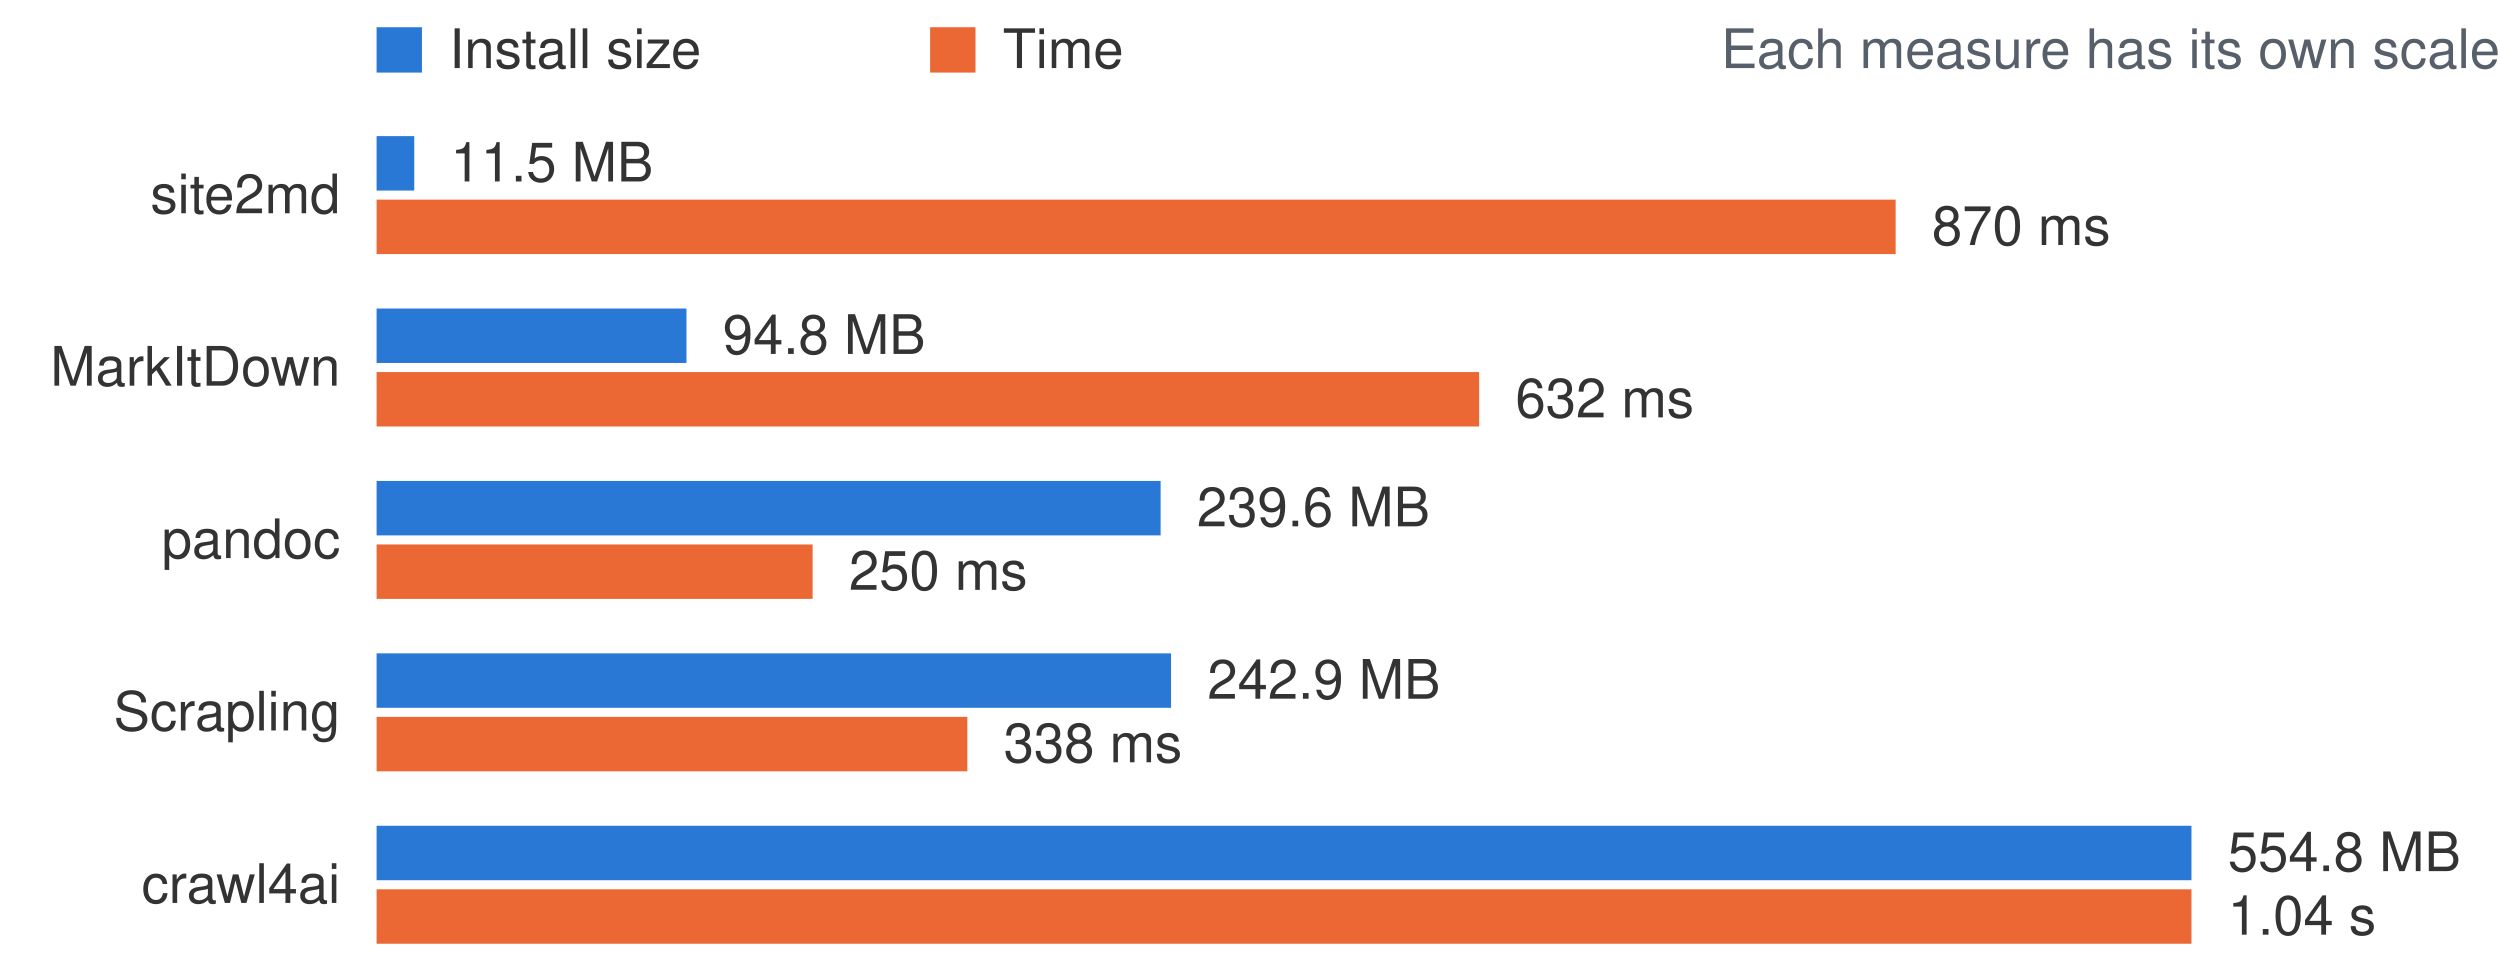
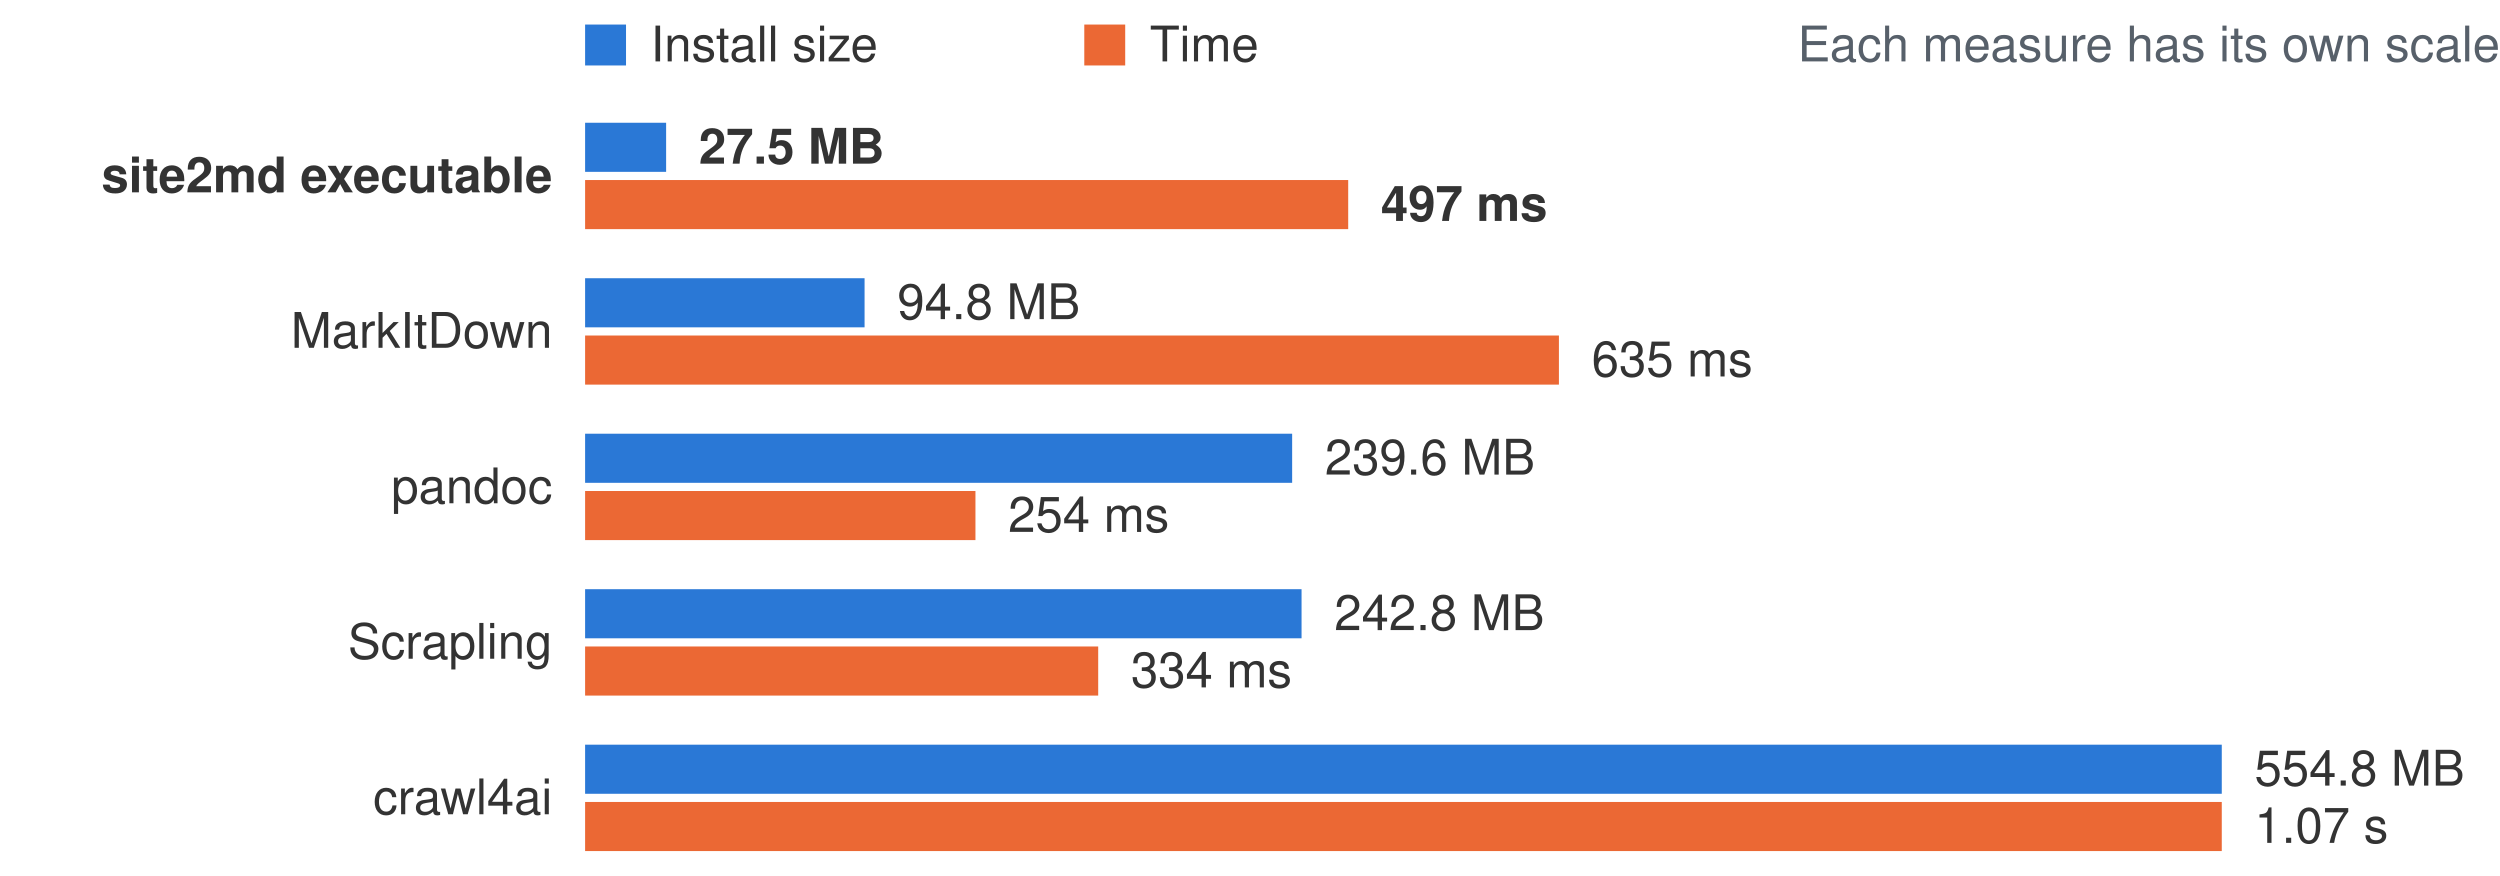
- <svg xmlns="http://www.w3.org/2000/svg" width="551" height="214" viewBox="0 0 551 214" role="img" font-family="-apple-system, BlinkMacSystemFont, 'Segoe UI', Helvetica, Arial, sans-serif" font-size="12" fill="#333333">
+ <svg xmlns="http://www.w3.org/2000/svg" width="611" height="214" viewBox="0 0 611 214" role="img" font-family="-apple-system, BlinkMacSystemFont, 'Segoe UI', Helvetica, Arial, sans-serif" font-size="12" fill="#333333">
  <g class="legend">
-     <rect x="83" y="6" width="10" height="10" fill="#2A78D6" />
-     <text x="99" y="15">Install size</text>
-     <rect x="205" y="6" width="10" height="10" fill="#EB6834" />
-     <text x="221" y="15">Time</text>
+     <rect x="143" y="6" width="10" height="10" fill="#2A78D6" />
+     <text x="159" y="15">Install size</text>
+     <rect x="265" y="6" width="10" height="10" fill="#EB6834" />
+     <text x="281" y="15">Time</text>
  </g>
-   <text x="551" y="15" text-anchor="end" fill="#57606A">Each measure has its own scale</text>
+   <text x="611" y="15" text-anchor="end" fill="#57606A">Each measure has its own scale</text>
  <g class="row">
-     <text x="75" y="47" text-anchor="end">site2md</text>
-     <rect x="83" y="30" width="8.3" height="12" fill="#2A78D6" />
-     <text x="99.3" y="40">11.5 MB</text>
-     <rect x="83" y="44" width="334.8" height="12" fill="#EB6834" />
-     <text x="425.8" y="54">870 ms</text>
+     <text x="135" y="47" text-anchor="end" font-weight="bold">site2md executable</text>
+     <rect x="143" y="30" width="19.8" height="12" fill="#2A78D6" />
+     <text x="170.8" y="40" font-weight="bold">27.5 MB</text>
+     <rect x="143" y="44" width="186.5" height="12" fill="#EB6834" />
+     <text x="337.5" y="54" font-weight="bold">497 ms</text>
  </g>
  <g class="row">
-     <text x="75" y="85" text-anchor="end">MarkItDown</text>
-     <rect x="83" y="68" width="68.3" height="12" fill="#2A78D6" />
-     <text x="159.3" y="78">94.8 MB</text>
-     <rect x="83" y="82" width="243.0" height="12" fill="#EB6834" />
-     <text x="334.0" y="92">632 ms</text>
+     <text x="135" y="85" text-anchor="end">MarkItDown</text>
+     <rect x="143" y="68" width="68.3" height="12" fill="#2A78D6" />
+     <text x="219.3" y="78">94.8 MB</text>
+     <rect x="143" y="82" width="238.0" height="12" fill="#EB6834" />
+     <text x="389.0" y="92">635 ms</text>
  </g>
  <g class="row">
-     <text x="75" y="123" text-anchor="end">pandoc</text>
-     <rect x="83" y="106" width="172.8" height="12" fill="#2A78D6" />
-     <text x="263.8" y="116">239.6 MB</text>
-     <rect x="83" y="120" width="96.1" height="12" fill="#EB6834" />
-     <text x="187.1" y="130">250 ms</text>
+     <text x="135" y="123" text-anchor="end">pandoc</text>
+     <rect x="143" y="106" width="172.8" height="12" fill="#2A78D6" />
+     <text x="323.8" y="116">239.6 MB</text>
+     <rect x="143" y="120" width="95.4" height="12" fill="#EB6834" />
+     <text x="246.4" y="130">254 ms</text>
  </g>
  <g class="row">
-     <text x="75" y="161" text-anchor="end">Scrapling</text>
-     <rect x="83" y="144" width="175.1" height="12" fill="#2A78D6" />
-     <text x="266.1" y="154">242.9 MB</text>
-     <rect x="83" y="158" width="130.2" height="12" fill="#EB6834" />
-     <text x="221.2" y="168">338 ms</text>
+     <text x="135" y="161" text-anchor="end">Scrapling</text>
+     <rect x="143" y="144" width="175.1" height="12" fill="#2A78D6" />
+     <text x="326.1" y="154">242.8 MB</text>
+     <rect x="143" y="158" width="125.4" height="12" fill="#EB6834" />
+     <text x="276.4" y="168">334 ms</text>
  </g>
  <g class="row">
-     <text x="75" y="199" text-anchor="end">crawl4ai</text>
-     <rect x="83" y="182" width="400.0" height="12" fill="#2A78D6" />
-     <text x="491.0" y="192">554.8 MB</text>
-     <rect x="83" y="196" width="400.0" height="12" fill="#EB6834" />
-     <text x="491.0" y="206">1.04 s</text>
+     <text x="135" y="199" text-anchor="end">crawl4ai</text>
+     <rect x="143" y="182" width="400.0" height="12" fill="#2A78D6" />
+     <text x="551.0" y="192">554.8 MB</text>
+     <rect x="143" y="196" width="400.0" height="12" fill="#EB6834" />
+     <text x="551.0" y="206">1.07 s</text>
  </g>
</svg>
